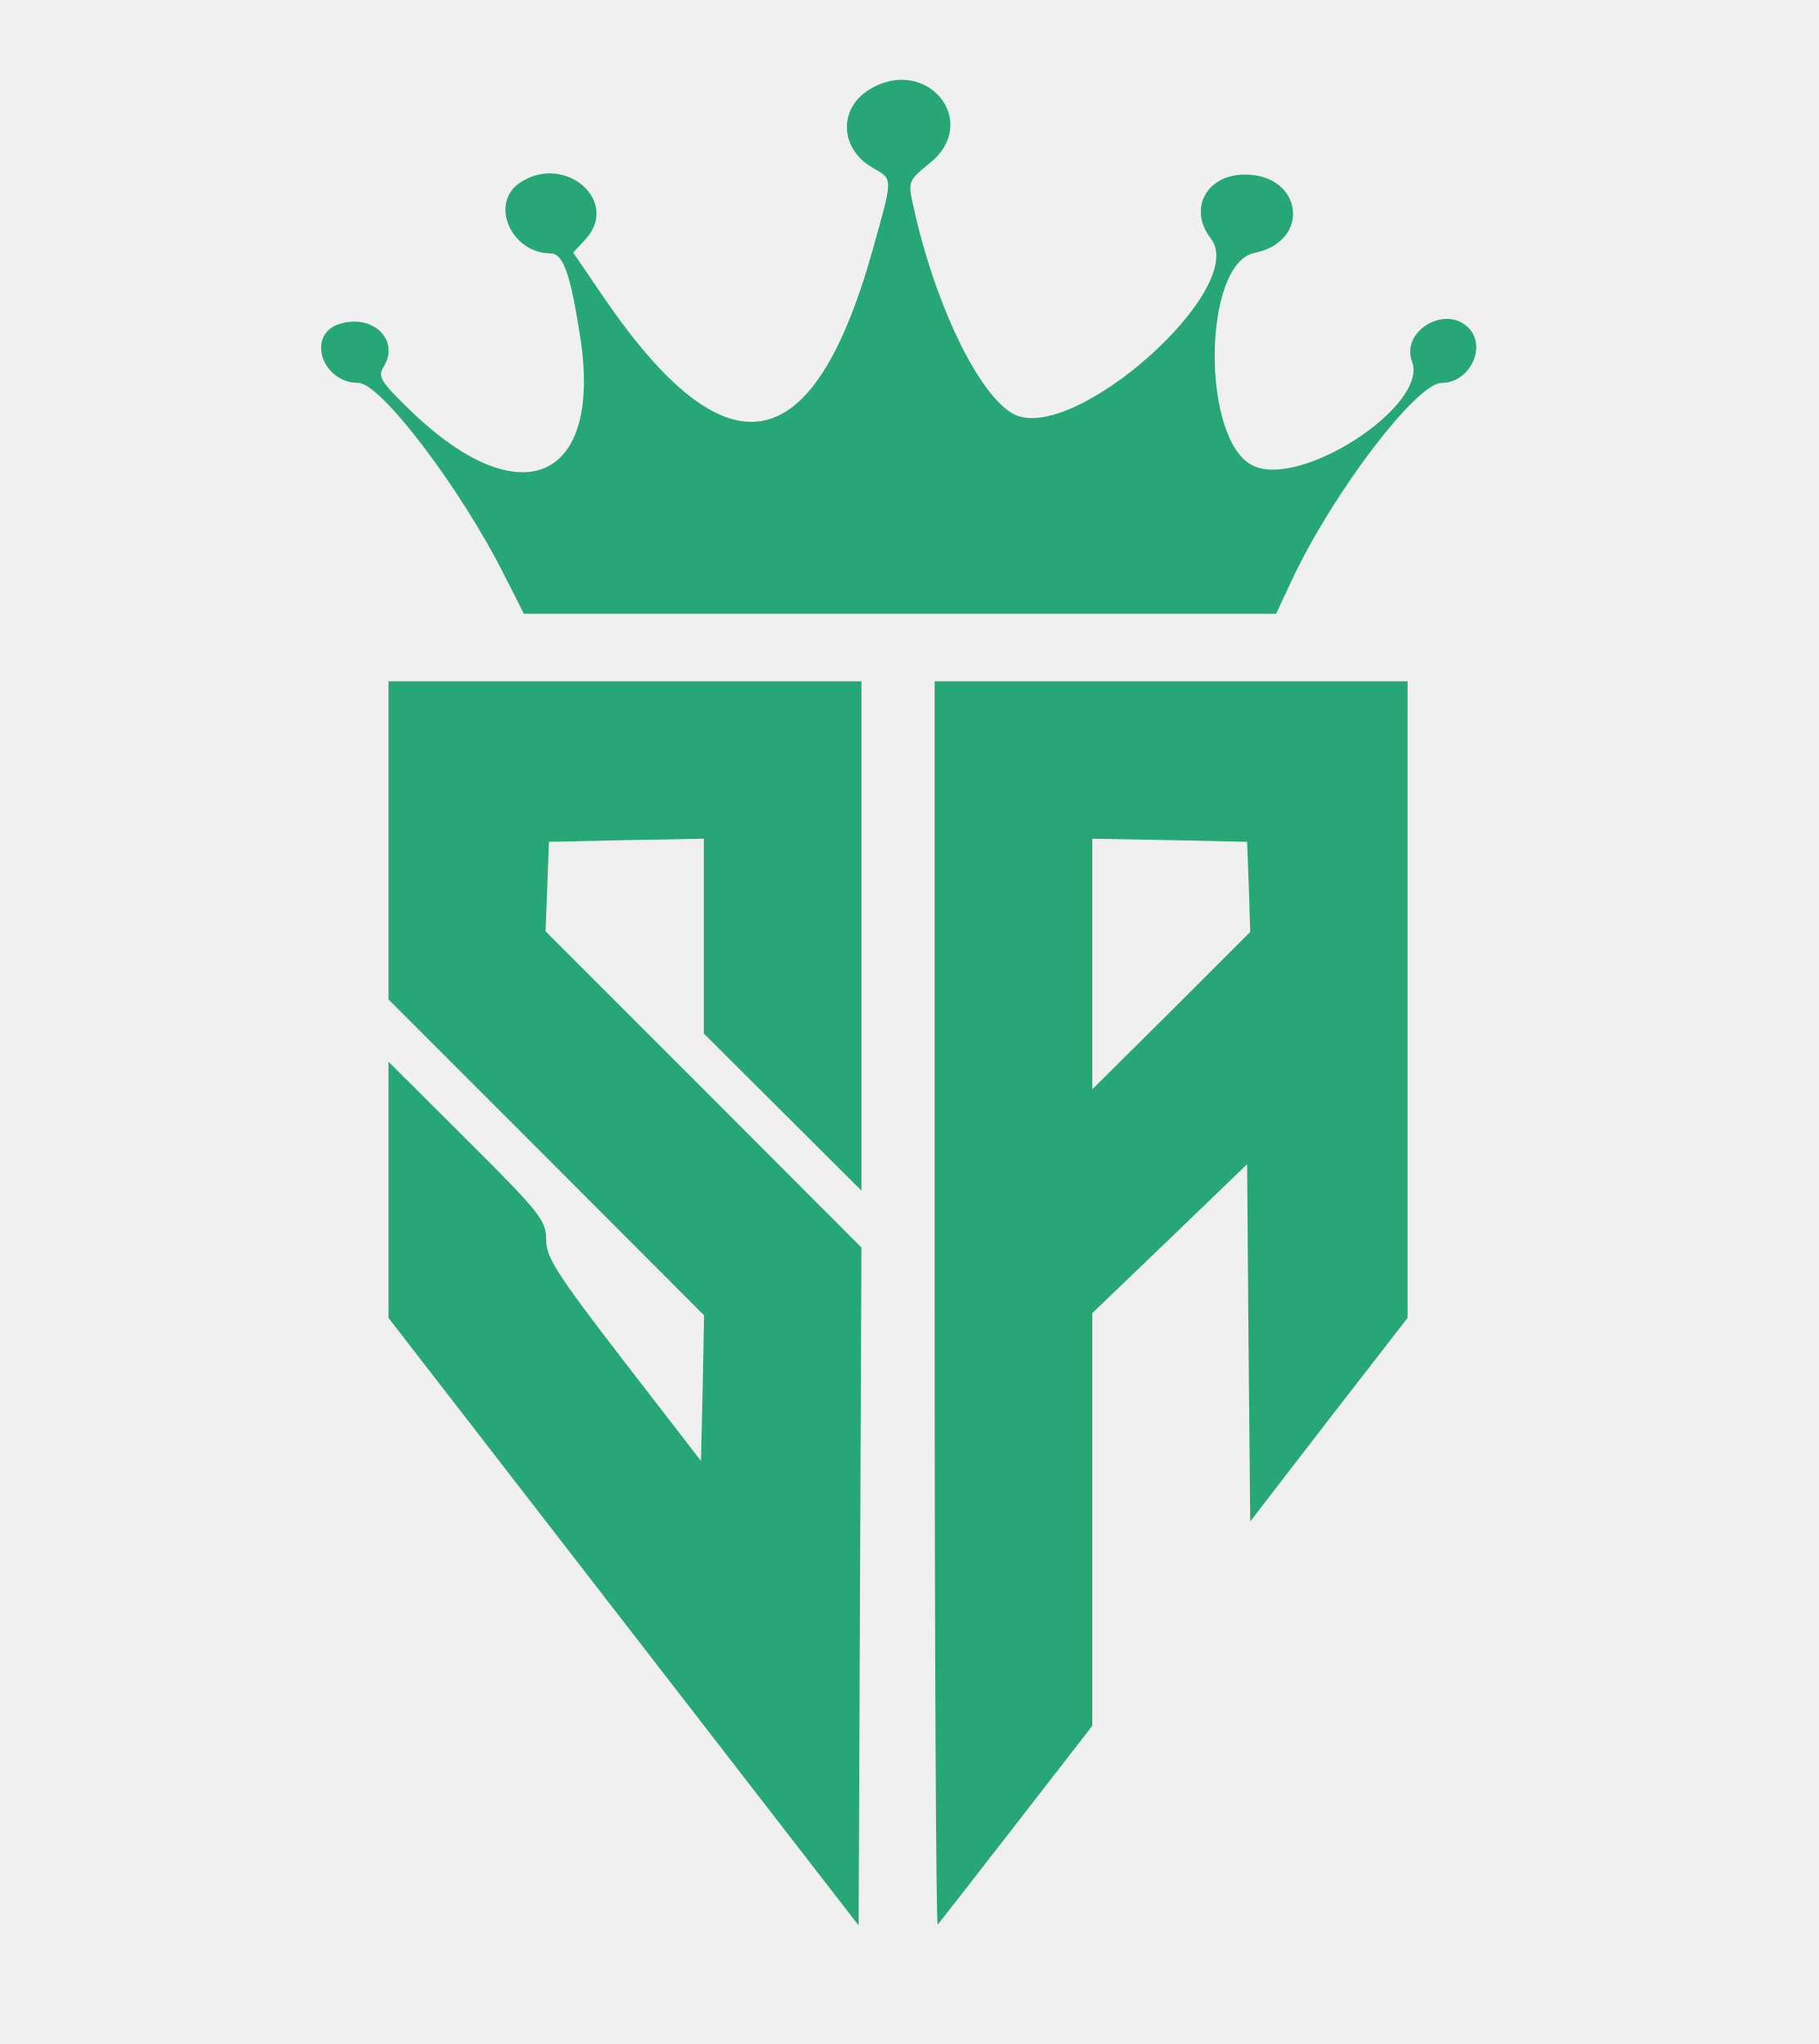
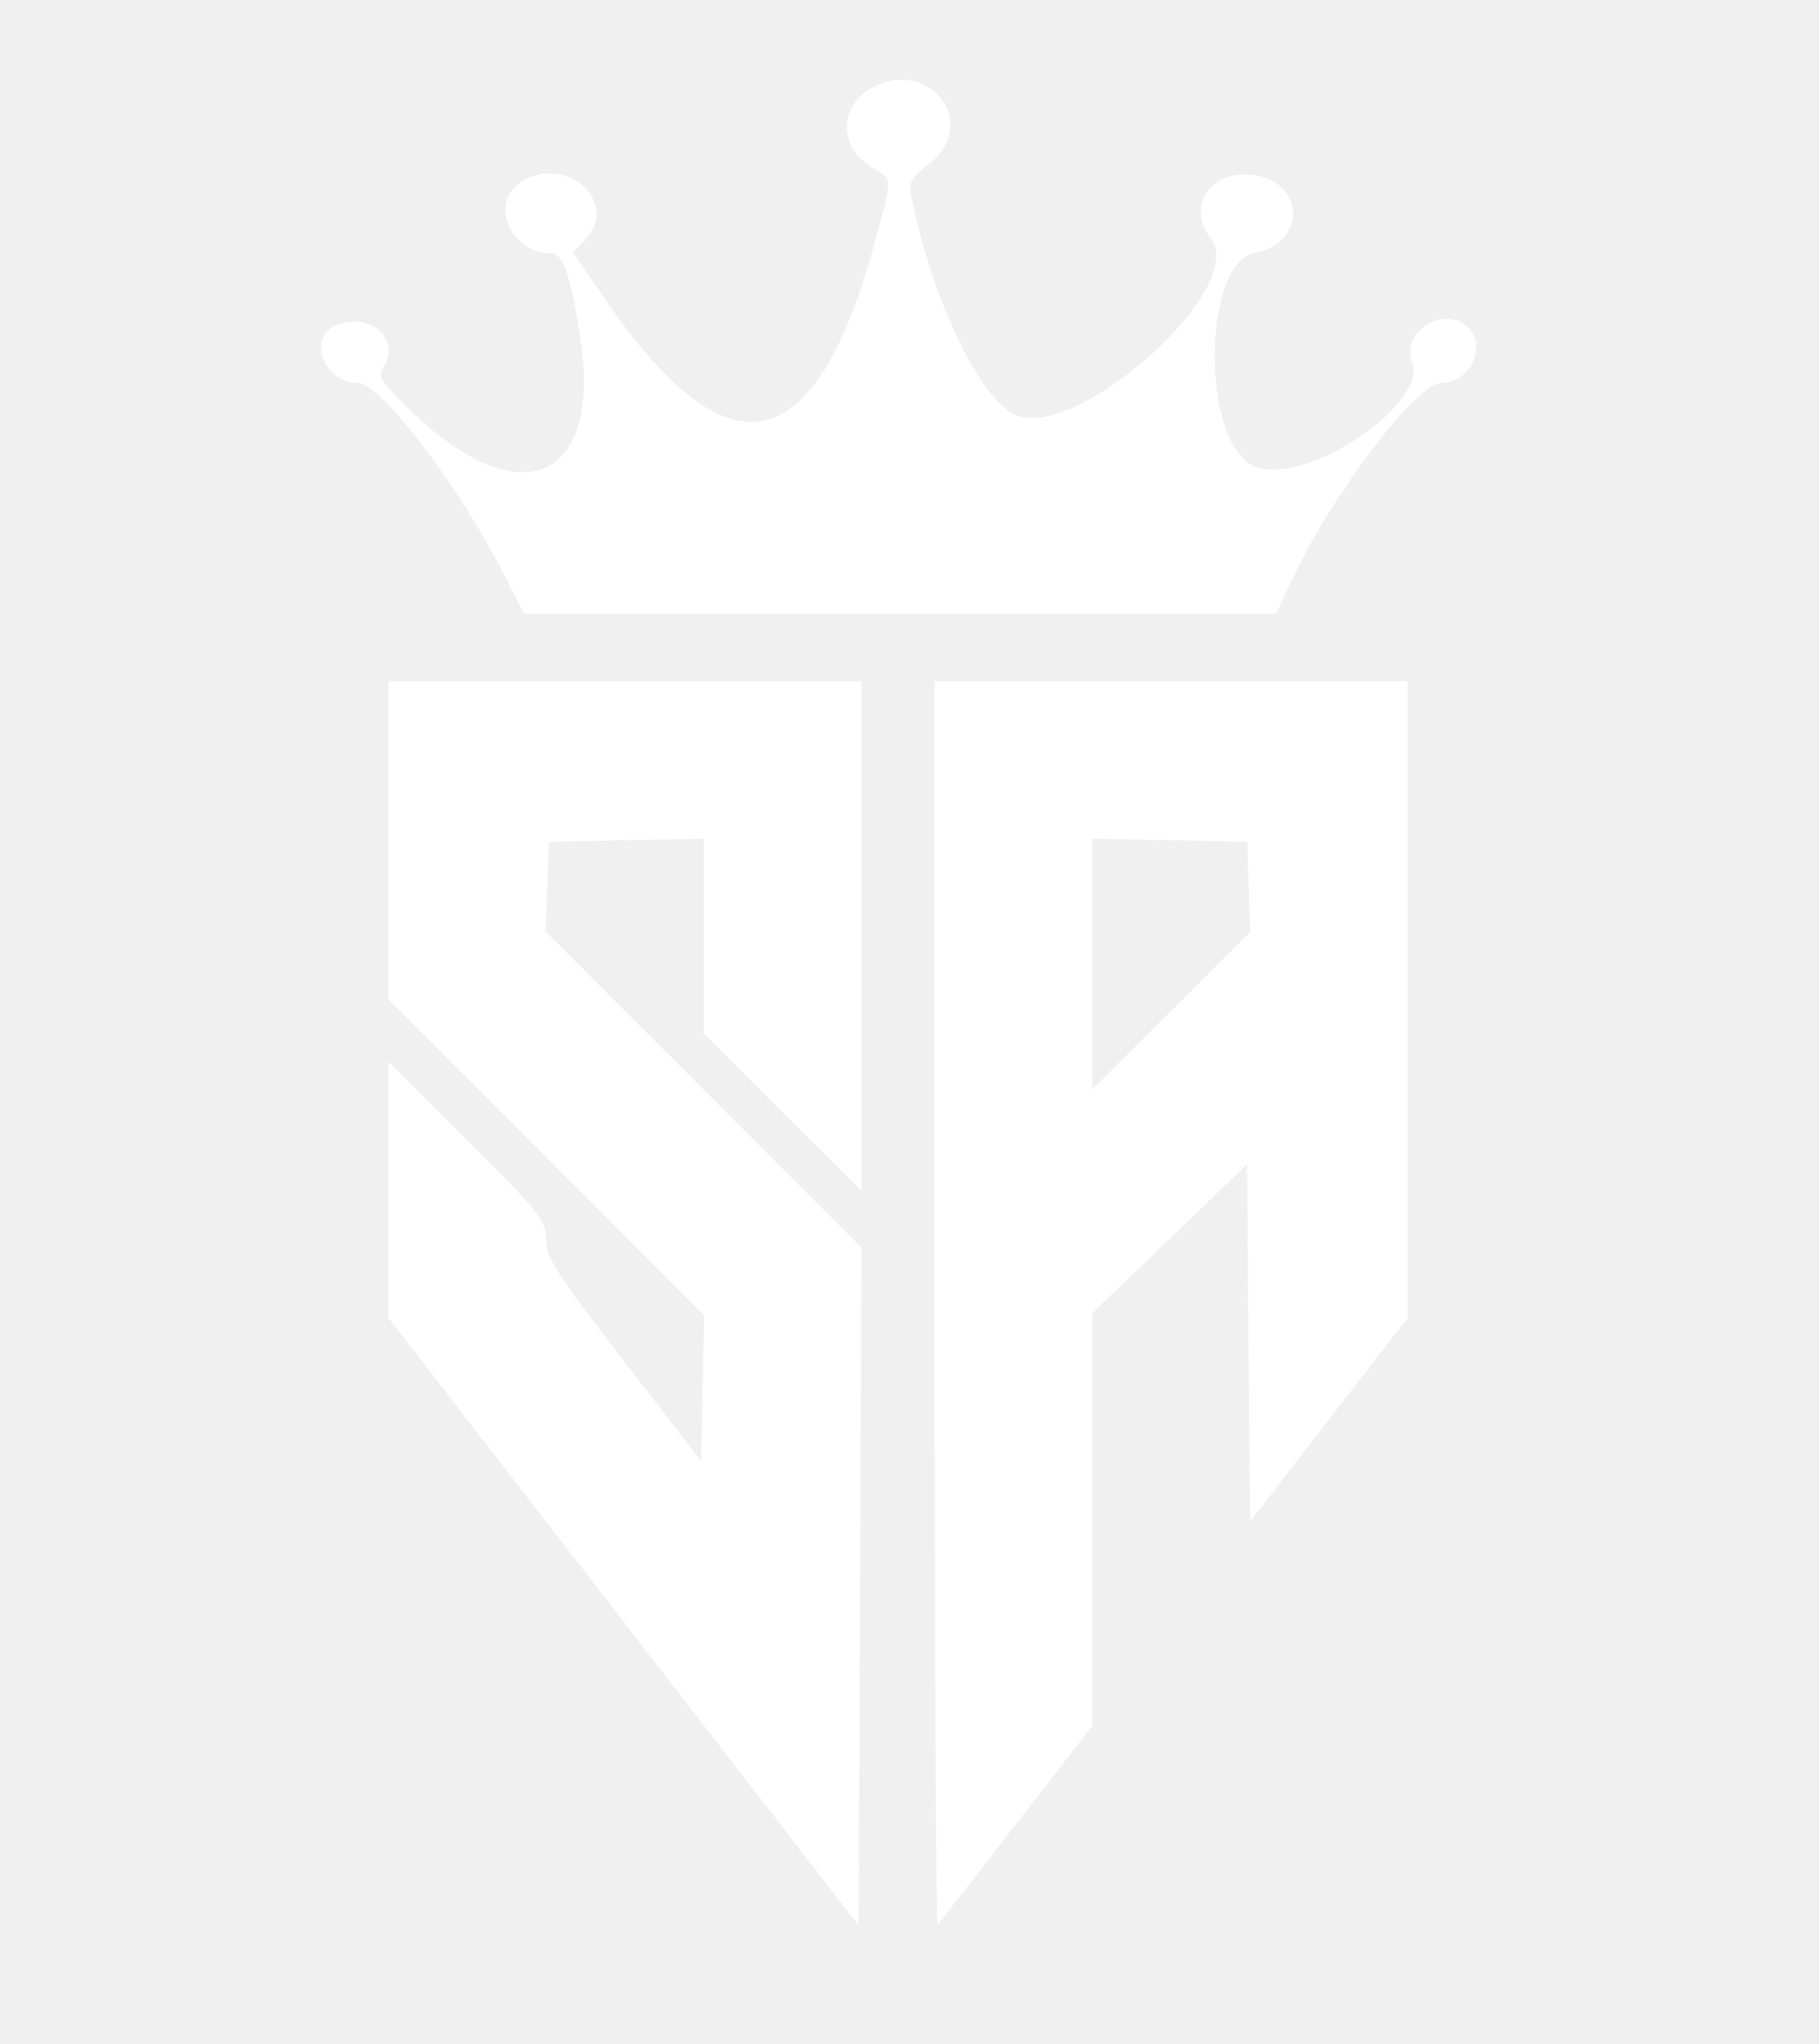
<svg xmlns="http://www.w3.org/2000/svg" version="1.0" width="323pt" height="363pt" viewBox="0 0 323 363" preserveAspectRatio="xMidYMid meet">
-   <g transform="translate(0,363) scale(0.05,-0.05)" fill="#27a776" stroke="none">
+   <g transform="translate(0,363) scale(0.05,-0.05)" fill="#fff" stroke="none">
    <path d="M3088 6942 c-111 -68 -105 -211 12 -278 73 -42 73 -30 0 -291 -212 -756 -518 -810 -957 -167 l-107 157 42 45 c129 137 -74 312 -234 201 -105 -74 -27 -249 112 -249 44 0 70 -72 104 -290 83 -517 -208 -648 -600 -270 -107 103 -119 122 -98 156 61 97 -40 193 -160 152 -114 -40 -57 -208 71 -208 79 0 364 -375 519 -684 l69 -136 1336 0 1336 0 58 124 c146 309 441 696 530 696 100 0 162 129 95 196 -83 83 -241 -13 -200 -121 58 -155 -394 -451 -565 -369 -185 88 -180 719 6 756 201 41 171 278 -35 278 -137 0 -202 -123 -121 -227 138 -175 -488 -733 -700 -624 -124 65 -283 395 -358 745 -18 81 -16 85 59 146 185 148 -11 386 -214 262z" />
    <path d="M1380 4275 l0 -565 561 -561 560 -561 -5 -258 -6 -259 -275 356 c-238 309 -275 367 -275 430 0 68 -22 96 -280 353 l-280 279 0 -455 0 -455 835 -1079 835 -1079 5 1204 5 1204 -561 562 -561 561 6 159 6 159 275 6 275 5 0 -346 0 -346 280 -279 280 -279 0 904 0 905 -840 0 -840 0 0 -565z" />
    <path d="M3320 2627 c0 -1218 5 -2209 11 -2203 5 6 131 167 279 358 l270 348 0 733 0 733 275 264 275 265 5 -634 6 -635 279 362 280 361 0 1130 0 1131 -840 0 -840 0 0 -2213z m1116 1483 l5 -160 -280 -280 -281 -279 0 445 0 445 275 -5 275 -6 6 -160z" />
  </g>
</svg>
